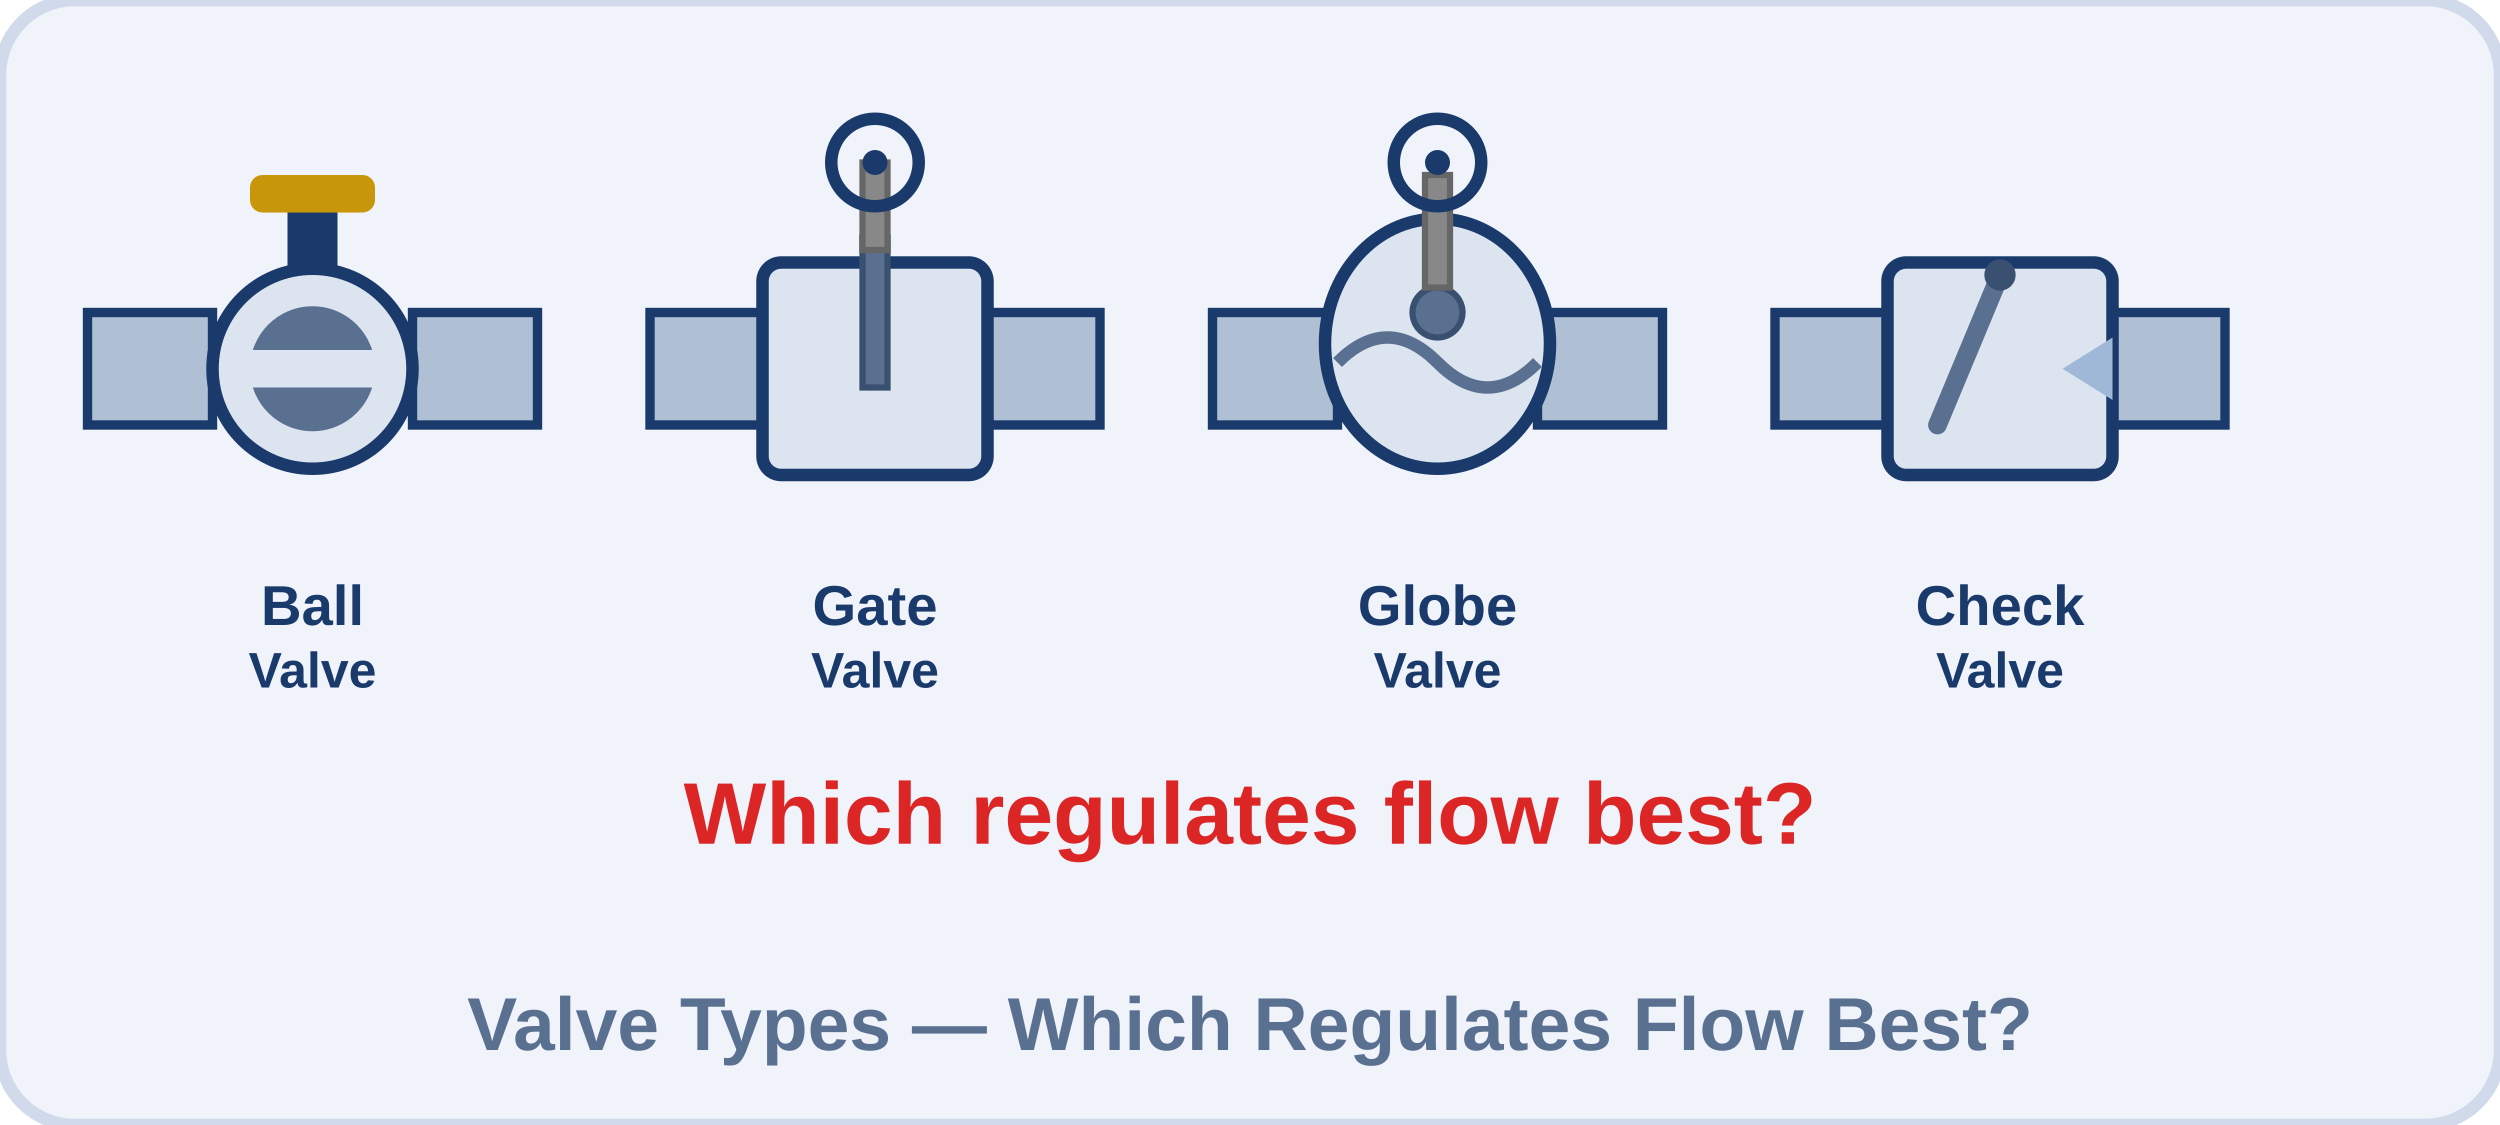
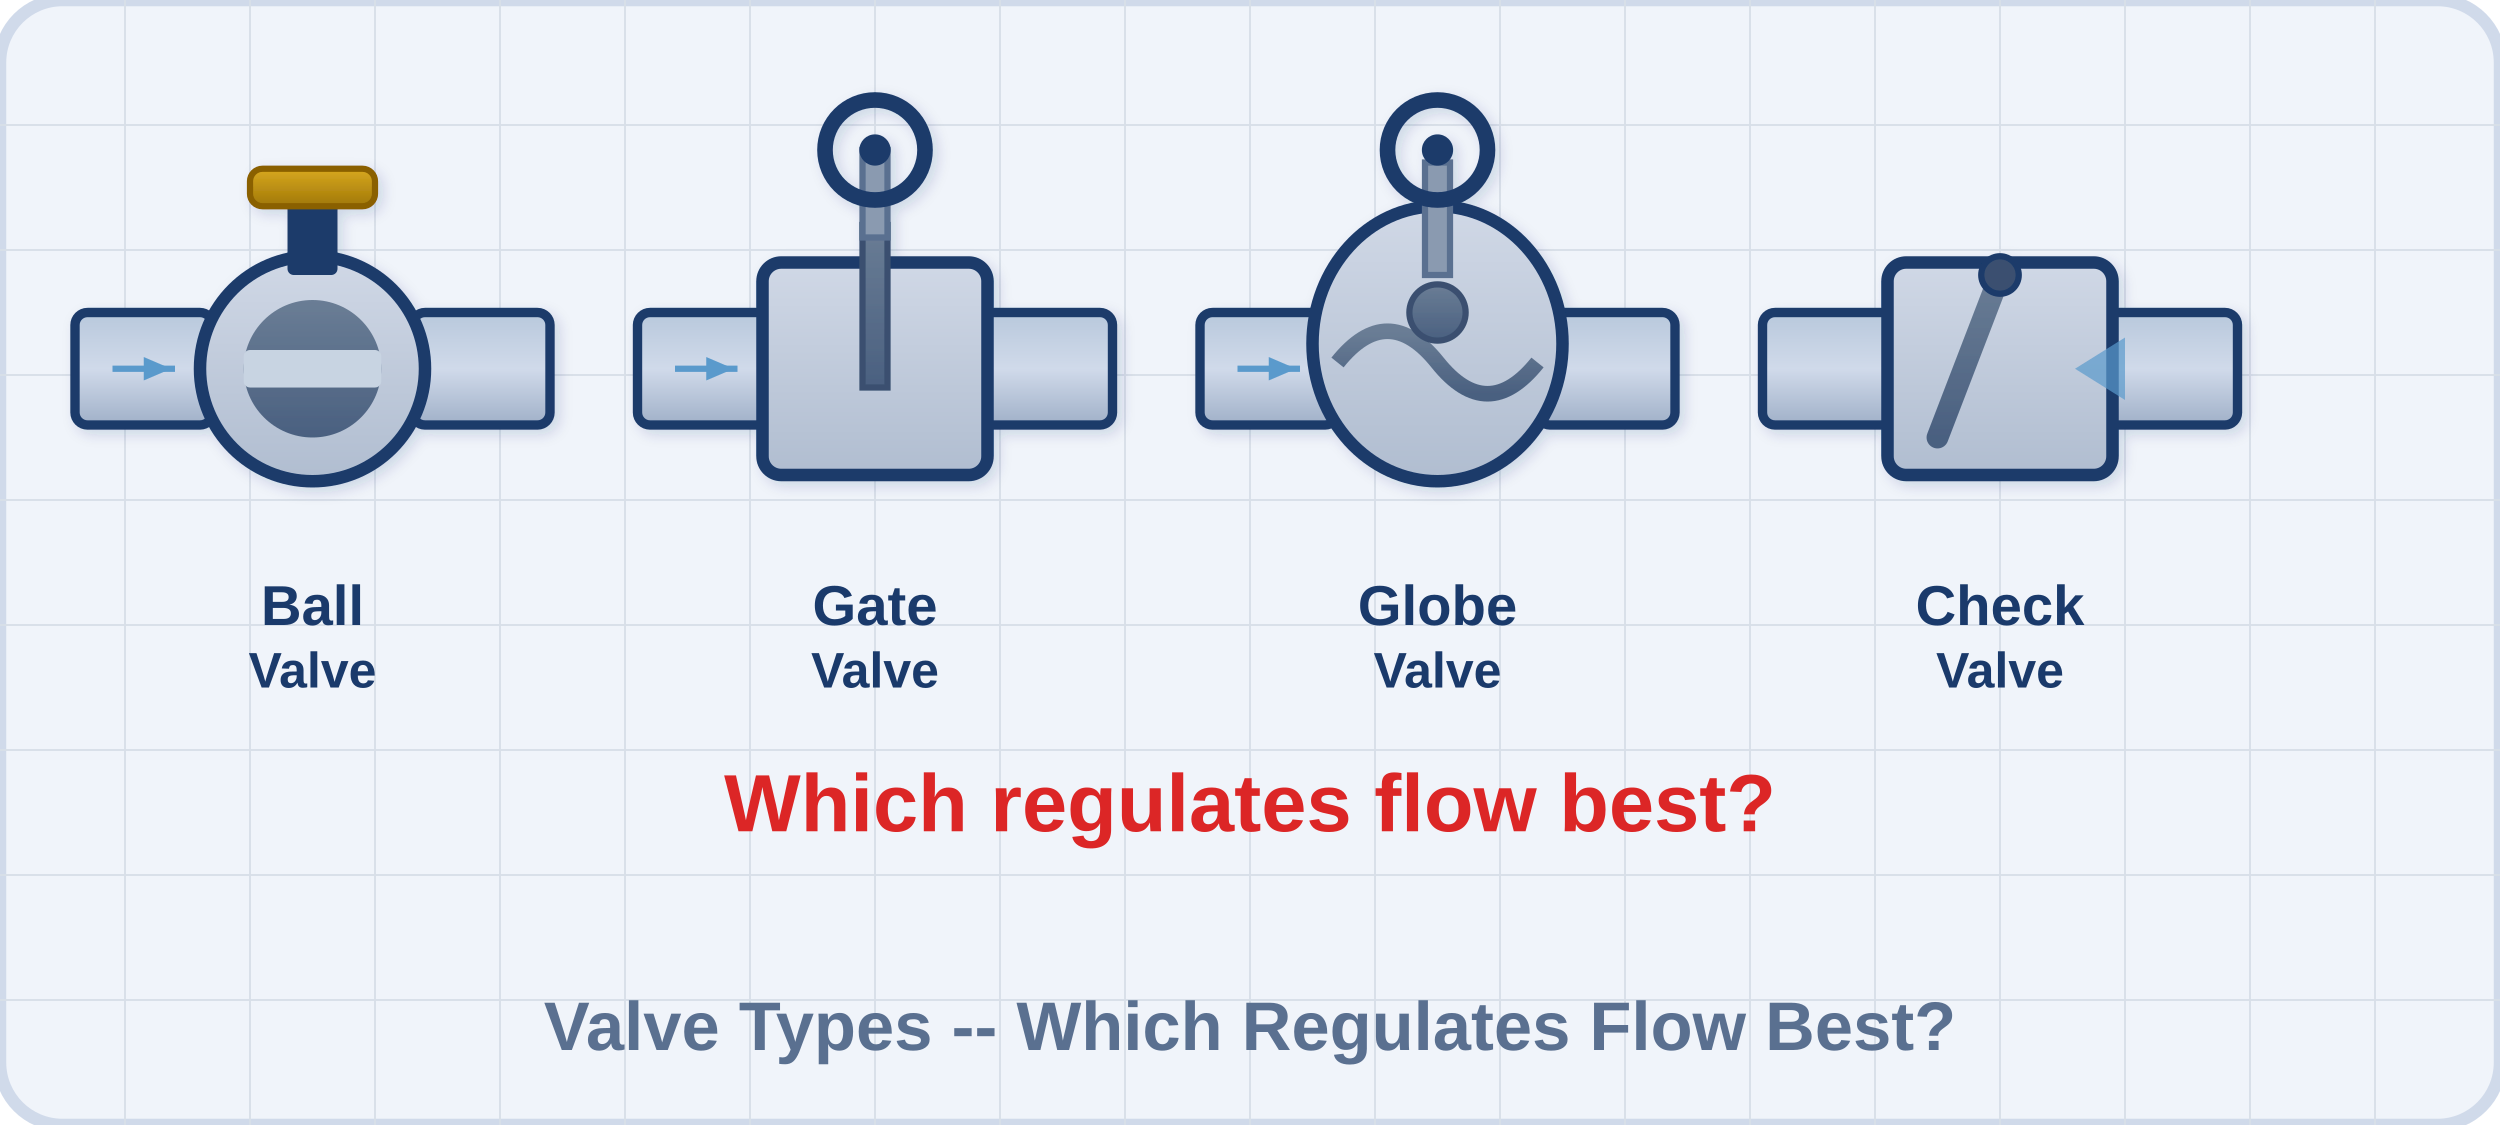
<svg xmlns="http://www.w3.org/2000/svg" width="400" height="180" viewBox="0 0 400 180">
+   <defs>
+     <linearGradient id="vtBody" x1="0" y1="0" x2="0" y2="1">
+       <stop offset="0%" stop-color="#d0d8e6" />
+       <stop offset="100%" stop-color="#b0bdd0" />
+     </linearGradient>
+     <linearGradient id="vtPipe" x1="0" y1="0" x2="0" y2="1">
+       <stop offset="0%" stop-color="#b8c8dc" />
+       <stop offset="50%" stop-color="#d0daea" />
+       <stop offset="100%" stop-color="#a0b0c8" />
+     </linearGradient>
+     <linearGradient id="vtInternal" x1="0" y1="0" x2="0" y2="1">
+       <stop offset="0%" stop-color="#6a7d95" />
+       <stop offset="100%" stop-color="#4a6080" />
+     </linearGradient>
+     <linearGradient id="vtHandle" x1="0" y1="0" x2="0" y2="1">
+       <stop offset="0%" stop-color="#d8a820" />
+       <stop offset="100%" stop-color="#a07808" />
+     </linearGradient>
+     <filter id="vtSh" x="-5%" y="-5%" width="115%" height="115%">
+       <feDropShadow dx="0.8" dy="0.8" stdDeviation="1" flood-color="#1a3a6b" flood-opacity="0.15" />
+     </filter>
+     <marker id="vtFlow" viewBox="0 0 8 8" refX="8" refY="4" markerWidth="5" markerHeight="5" orient="auto">
+       <path d="M0,1 L7,4 L0,7 Z" fill="#5a9acc" />
+     </marker>
+   </defs>
  <style>
    @keyframes pulseHighlight {
-       0%,20%    { opacity: 0.6; }
+       0%,20%    { opacity: 0.5; }
      10%       { opacity: 0; }
    }
    @keyframes pulse2 {
-       25%,45%   { opacity: 0.6; }
+       25%,45%   { opacity: 0.5; }
      35%       { opacity: 0; }
    }
    @keyframes pulse3 {
-       50%,70%   { opacity: 0.6; }
+       50%,70%   { opacity: 0.5; }
      60%       { opacity: 0; }
    }
    @keyframes pulse4 {
-       75%,95%   { opacity: 0.6; }
+       75%,95%   { opacity: 0.5; }
      85%       { opacity: 0; }
    }
    .hl1 { animation: pulseHighlight 8s ease-in-out infinite; opacity: 0; }
    .hl2 { animation: pulse2 8s ease-in-out infinite; opacity: 0; }
    .hl3 { animation: pulse3 8s ease-in-out infinite; opacity: 0; }
    .hl4 { animation: pulse4 8s ease-in-out infinite; opacity: 0; }
    text { font-family: Arial, sans-serif; }
  </style>
-   <rect width="400" height="180" rx="12" fill="#f0f4fa" stroke="#d0daea" stroke-width="2" />
-   <g>
-     <rect x="14" y="26" width="72" height="80" rx="6" fill="#c8960a" class="hl1" />
-     <rect x="14" y="50" width="20" height="18" fill="#b0c0d4" stroke="#1a3a6b" stroke-width="1.5" />
-     <rect x="66" y="50" width="20" height="18" fill="#b0c0d4" stroke="#1a3a6b" stroke-width="1.5" />
-     <circle cx="50" cy="59" r="16" fill="#dce4f0" stroke="#1a3a6b" stroke-width="2" />
-     <circle cx="50" cy="59" r="10" fill="#5a7090" />
-     <rect x="40" y="56" width="20" height="6" fill="#dce4f0" />
+   <rect width="400" height="180" rx="10" fill="#f0f4fa" stroke="#d0daea" stroke-width="2" />
+   <g stroke="#d8dfe8" stroke-width="0.3">
+     <line x1="0" y1="20" x2="400" y2="20" />
+     <line x1="0" y1="40" x2="400" y2="40" />
+     <line x1="0" y1="60" x2="400" y2="60" />
+     <line x1="0" y1="80" x2="400" y2="80" />
+     <line x1="0" y1="100" x2="400" y2="100" />
+     <line x1="0" y1="120" x2="400" y2="120" />
+     <line x1="0" y1="140" x2="400" y2="140" />
+     <line x1="0" y1="160" x2="400" y2="160" />
+     <line x1="20" y1="0" x2="20" y2="180" />
+     <line x1="40" y1="0" x2="40" y2="180" />
+     <line x1="60" y1="0" x2="60" y2="180" />
+     <line x1="80" y1="0" x2="80" y2="180" />
+     <line x1="100" y1="0" x2="100" y2="180" />
+     <line x1="120" y1="0" x2="120" y2="180" />
+     <line x1="140" y1="0" x2="140" y2="180" />
+     <line x1="160" y1="0" x2="160" y2="180" />
+     <line x1="180" y1="0" x2="180" y2="180" />
+     <line x1="200" y1="0" x2="200" y2="180" />
+     <line x1="220" y1="0" x2="220" y2="180" />
+     <line x1="240" y1="0" x2="240" y2="180" />
+     <line x1="260" y1="0" x2="260" y2="180" />
+     <line x1="280" y1="0" x2="280" y2="180" />
+     <line x1="300" y1="0" x2="300" y2="180" />
+     <line x1="320" y1="0" x2="320" y2="180" />
+     <line x1="340" y1="0" x2="340" y2="180" />
+     <line x1="360" y1="0" x2="360" y2="180" />
+     <line x1="380" y1="0" x2="380" y2="180" />
+   </g>
+   <g filter="url(#vtSh)">
+     <rect x="12" y="24" width="76" height="78" rx="6" fill="#c8960a" class="hl1" />
+     <rect x="12" y="50" width="22" height="18" rx="2" fill="url(#vtPipe)" stroke="#1a3a6b" stroke-width="1.5" />
+     <rect x="66" y="50" width="22" height="18" rx="2" fill="url(#vtPipe)" stroke="#1a3a6b" stroke-width="1.5" />
+     <circle cx="50" cy="59" r="18" fill="url(#vtBody)" stroke="#1a3a6b" stroke-width="2" />
+     <circle cx="50" cy="59" r="11" fill="url(#vtInternal)" />
+     <rect x="39" y="56" width="22" height="6" rx="1" fill="#c8d4e2" />
    <rect x="46" y="30" width="8" height="14" fill="#1a3a6b" rx="1" />
-     <rect x="40" y="28" width="20" height="6" rx="2" fill="#c8960a" />
-     <text x="50" y="100" text-anchor="middle" font-size="9" font-weight="700" fill="#1a3a6b">Ball</text>
-     <text x="50" y="110" text-anchor="middle" font-size="8" font-weight="600" fill="#1a3a6b">Valve</text>
+     <rect x="40" y="27" width="20" height="6" rx="2" fill="url(#vtHandle)" stroke="#8a6000" stroke-width="1" />
+     <line x1="18" y1="59" x2="28" y2="59" stroke="#5a9acc" stroke-width="1" marker-end="url(#vtFlow)" />
  </g>
-   <g>
-     <rect x="104" y="26" width="72" height="80" rx="6" fill="#c8960a" class="hl2" />
-     <rect x="104" y="50" width="20" height="18" fill="#b0c0d4" stroke="#1a3a6b" stroke-width="1.5" />
-     <rect x="156" y="50" width="20" height="18" fill="#b0c0d4" stroke="#1a3a6b" stroke-width="1.5" />
-     <rect x="122" y="42" width="36" height="34" rx="3" fill="#dce4f0" stroke="#1a3a6b" stroke-width="2" />
-     <rect x="138" y="38" width="4" height="24" fill="#5a7090" stroke="#3a5070" stroke-width="1" />
-     <rect x="138" y="26" width="4" height="14" fill="#888" stroke="#666" stroke-width="1" />
-     <circle cx="140" cy="26" r="7" fill="none" stroke="#1a3a6b" stroke-width="2" />
-     <circle cx="140" cy="26" r="2" fill="#1a3a6b" />
-     <text x="140" y="100" text-anchor="middle" font-size="9" font-weight="700" fill="#1a3a6b">Gate</text>
-     <text x="140" y="110" text-anchor="middle" font-size="8" font-weight="600" fill="#1a3a6b">Valve</text>
+   <text x="50" y="100" text-anchor="middle" font-size="9" font-weight="700" fill="#1a3a6b">Ball</text>
+   <text x="50" y="110" text-anchor="middle" font-size="8" font-weight="600" fill="#1a3a6b">Valve</text>
+   <g filter="url(#vtSh)">
+     <rect x="102" y="24" width="76" height="78" rx="6" fill="#c8960a" class="hl2" />
+     <rect x="102" y="50" width="22" height="18" rx="2" fill="url(#vtPipe)" stroke="#1a3a6b" stroke-width="1.5" />
+     <rect x="156" y="50" width="22" height="18" rx="2" fill="url(#vtPipe)" stroke="#1a3a6b" stroke-width="1.5" />
+     <rect x="122" y="42" width="36" height="34" rx="3" fill="url(#vtBody)" stroke="#1a3a6b" stroke-width="2" />
+     <rect x="138" y="36" width="4" height="26" fill="url(#vtInternal)" stroke="#3a5070" stroke-width="1" />
+     <rect x="138" y="24" width="4" height="14" fill="#8a9ab0" stroke="#5a7090" stroke-width="1" />
+     <circle cx="140" cy="24" r="8" fill="none" stroke="#1a3a6b" stroke-width="2.5" />
+     <circle cx="140" cy="24" r="2.5" fill="#1a3a6b" />
+     <line x1="108" y1="59" x2="118" y2="59" stroke="#5a9acc" stroke-width="1" marker-end="url(#vtFlow)" />
  </g>
-   <g>
-     <rect x="194" y="26" width="72" height="80" rx="6" fill="#c8960a" class="hl3" />
-     <rect x="194" y="50" width="20" height="18" fill="#b0c0d4" stroke="#1a3a6b" stroke-width="1.5" />
-     <rect x="246" y="50" width="20" height="18" fill="#b0c0d4" stroke="#1a3a6b" stroke-width="1.5" />
-     <ellipse cx="230" cy="55" rx="18" ry="20" fill="#dce4f0" stroke="#1a3a6b" stroke-width="2" />
-     <path d="M214,58 Q222,50 230,58 Q238,66 246,58" fill="none" stroke="#5a7090" stroke-width="2" />
-     <circle cx="230" cy="50" r="4" fill="#5a7090" stroke="#3a5070" stroke-width="1" />
-     <rect x="228" y="28" width="4" height="18" fill="#888" stroke="#666" stroke-width="1" />
-     <circle cx="230" cy="26" r="7" fill="none" stroke="#1a3a6b" stroke-width="2" />
-     <circle cx="230" cy="26" r="2" fill="#1a3a6b" />
-     <text x="230" y="100" text-anchor="middle" font-size="9" font-weight="700" fill="#1a3a6b">Globe</text>
-     <text x="230" y="110" text-anchor="middle" font-size="8" font-weight="600" fill="#1a3a6b">Valve</text>
+   <text x="140" y="100" text-anchor="middle" font-size="9" font-weight="700" fill="#1a3a6b">Gate</text>
+   <text x="140" y="110" text-anchor="middle" font-size="8" font-weight="600" fill="#1a3a6b">Valve</text>
+   <g filter="url(#vtSh)">
+     <rect x="192" y="24" width="76" height="78" rx="6" fill="#c8960a" class="hl3" />
+     <rect x="192" y="50" width="22" height="18" rx="2" fill="url(#vtPipe)" stroke="#1a3a6b" stroke-width="1.5" />
+     <rect x="246" y="50" width="22" height="18" rx="2" fill="url(#vtPipe)" stroke="#1a3a6b" stroke-width="1.5" />
+     <ellipse cx="230" cy="55" rx="20" ry="22" fill="url(#vtBody)" stroke="#1a3a6b" stroke-width="2" />
+     <path d="M214,58 Q222,48 230,58 Q238,68 246,58" fill="none" stroke="url(#vtInternal)" stroke-width="2.5" />
+     <circle cx="230" cy="50" r="4.5" fill="url(#vtInternal)" stroke="#3a5070" stroke-width="1" />
+     <rect x="228" y="26" width="4" height="18" fill="#8a9ab0" stroke="#5a7090" stroke-width="1" />
+     <circle cx="230" cy="24" r="8" fill="none" stroke="#1a3a6b" stroke-width="2.5" />
+     <circle cx="230" cy="24" r="2.5" fill="#1a3a6b" />
+     <line x1="198" y1="59" x2="208" y2="59" stroke="#5a9acc" stroke-width="1" marker-end="url(#vtFlow)" />
  </g>
-   <g>
-     <rect x="284" y="26" width="72" height="80" rx="6" fill="#c8960a" class="hl4" />
-     <rect x="284" y="50" width="20" height="18" fill="#b0c0d4" stroke="#1a3a6b" stroke-width="1.5" />
-     <rect x="336" y="50" width="20" height="18" fill="#b0c0d4" stroke="#1a3a6b" stroke-width="1.5" />
-     <rect x="302" y="42" width="36" height="34" rx="3" fill="#dce4f0" stroke="#1a3a6b" stroke-width="2" />
-     <line x1="320" y1="44" x2="310" y2="68" stroke="#5a7090" stroke-width="3" stroke-linecap="round" />
-     <circle cx="320" cy="44" r="2.5" fill="#3a5070" />
-     <polygon points="330,59 338,54 338,64" fill="#a0b8d8" />
-     <text x="320" y="100" text-anchor="middle" font-size="9" font-weight="700" fill="#1a3a6b">Check</text>
-     <text x="320" y="110" text-anchor="middle" font-size="8" font-weight="600" fill="#1a3a6b">Valve</text>
+   <text x="230" y="100" text-anchor="middle" font-size="9" font-weight="700" fill="#1a3a6b">Globe</text>
+   <text x="230" y="110" text-anchor="middle" font-size="8" font-weight="600" fill="#1a3a6b">Valve</text>
+   <g filter="url(#vtSh)">
+     <rect x="282" y="24" width="76" height="78" rx="6" fill="#c8960a" class="hl4" />
+     <rect x="282" y="50" width="22" height="18" rx="2" fill="url(#vtPipe)" stroke="#1a3a6b" stroke-width="1.5" />
+     <rect x="336" y="50" width="22" height="18" rx="2" fill="url(#vtPipe)" stroke="#1a3a6b" stroke-width="1.5" />
+     <rect x="302" y="42" width="36" height="34" rx="3" fill="url(#vtBody)" stroke="#1a3a6b" stroke-width="2" />
+     <line x1="320" y1="44" x2="310" y2="70" stroke="url(#vtInternal)" stroke-width="3.5" stroke-linecap="round" />
+     <circle cx="320" cy="44" r="3" fill="#3a5070" stroke="#1a3a6b" stroke-width="1" />
+     <polygon points="332,59 340,54 340,64" fill="#5a9acc" opacity="0.7" />
  </g>
-   <text x="200" y="135" text-anchor="middle" font-size="14" font-weight="800" fill="#dc2626">Which regulates flow best?</text>
-   <text x="200" y="168" text-anchor="middle" font-size="12" font-weight="600" fill="#5a7090">Valve Types — Which Regulates Flow Best?</text>
+   <text x="320" y="100" text-anchor="middle" font-size="9" font-weight="700" fill="#1a3a6b">Check</text>
+   <text x="320" y="110" text-anchor="middle" font-size="8" font-weight="600" fill="#1a3a6b">Valve</text>
+   <text x="200" y="133" text-anchor="middle" font-size="13" font-weight="800" fill="#dc2626">Which regulates flow best?</text>
+   <text x="200" y="168" text-anchor="middle" font-size="11" font-weight="600" fill="#5a7090">Valve Types -- Which Regulates Flow Best?</text>
</svg>
